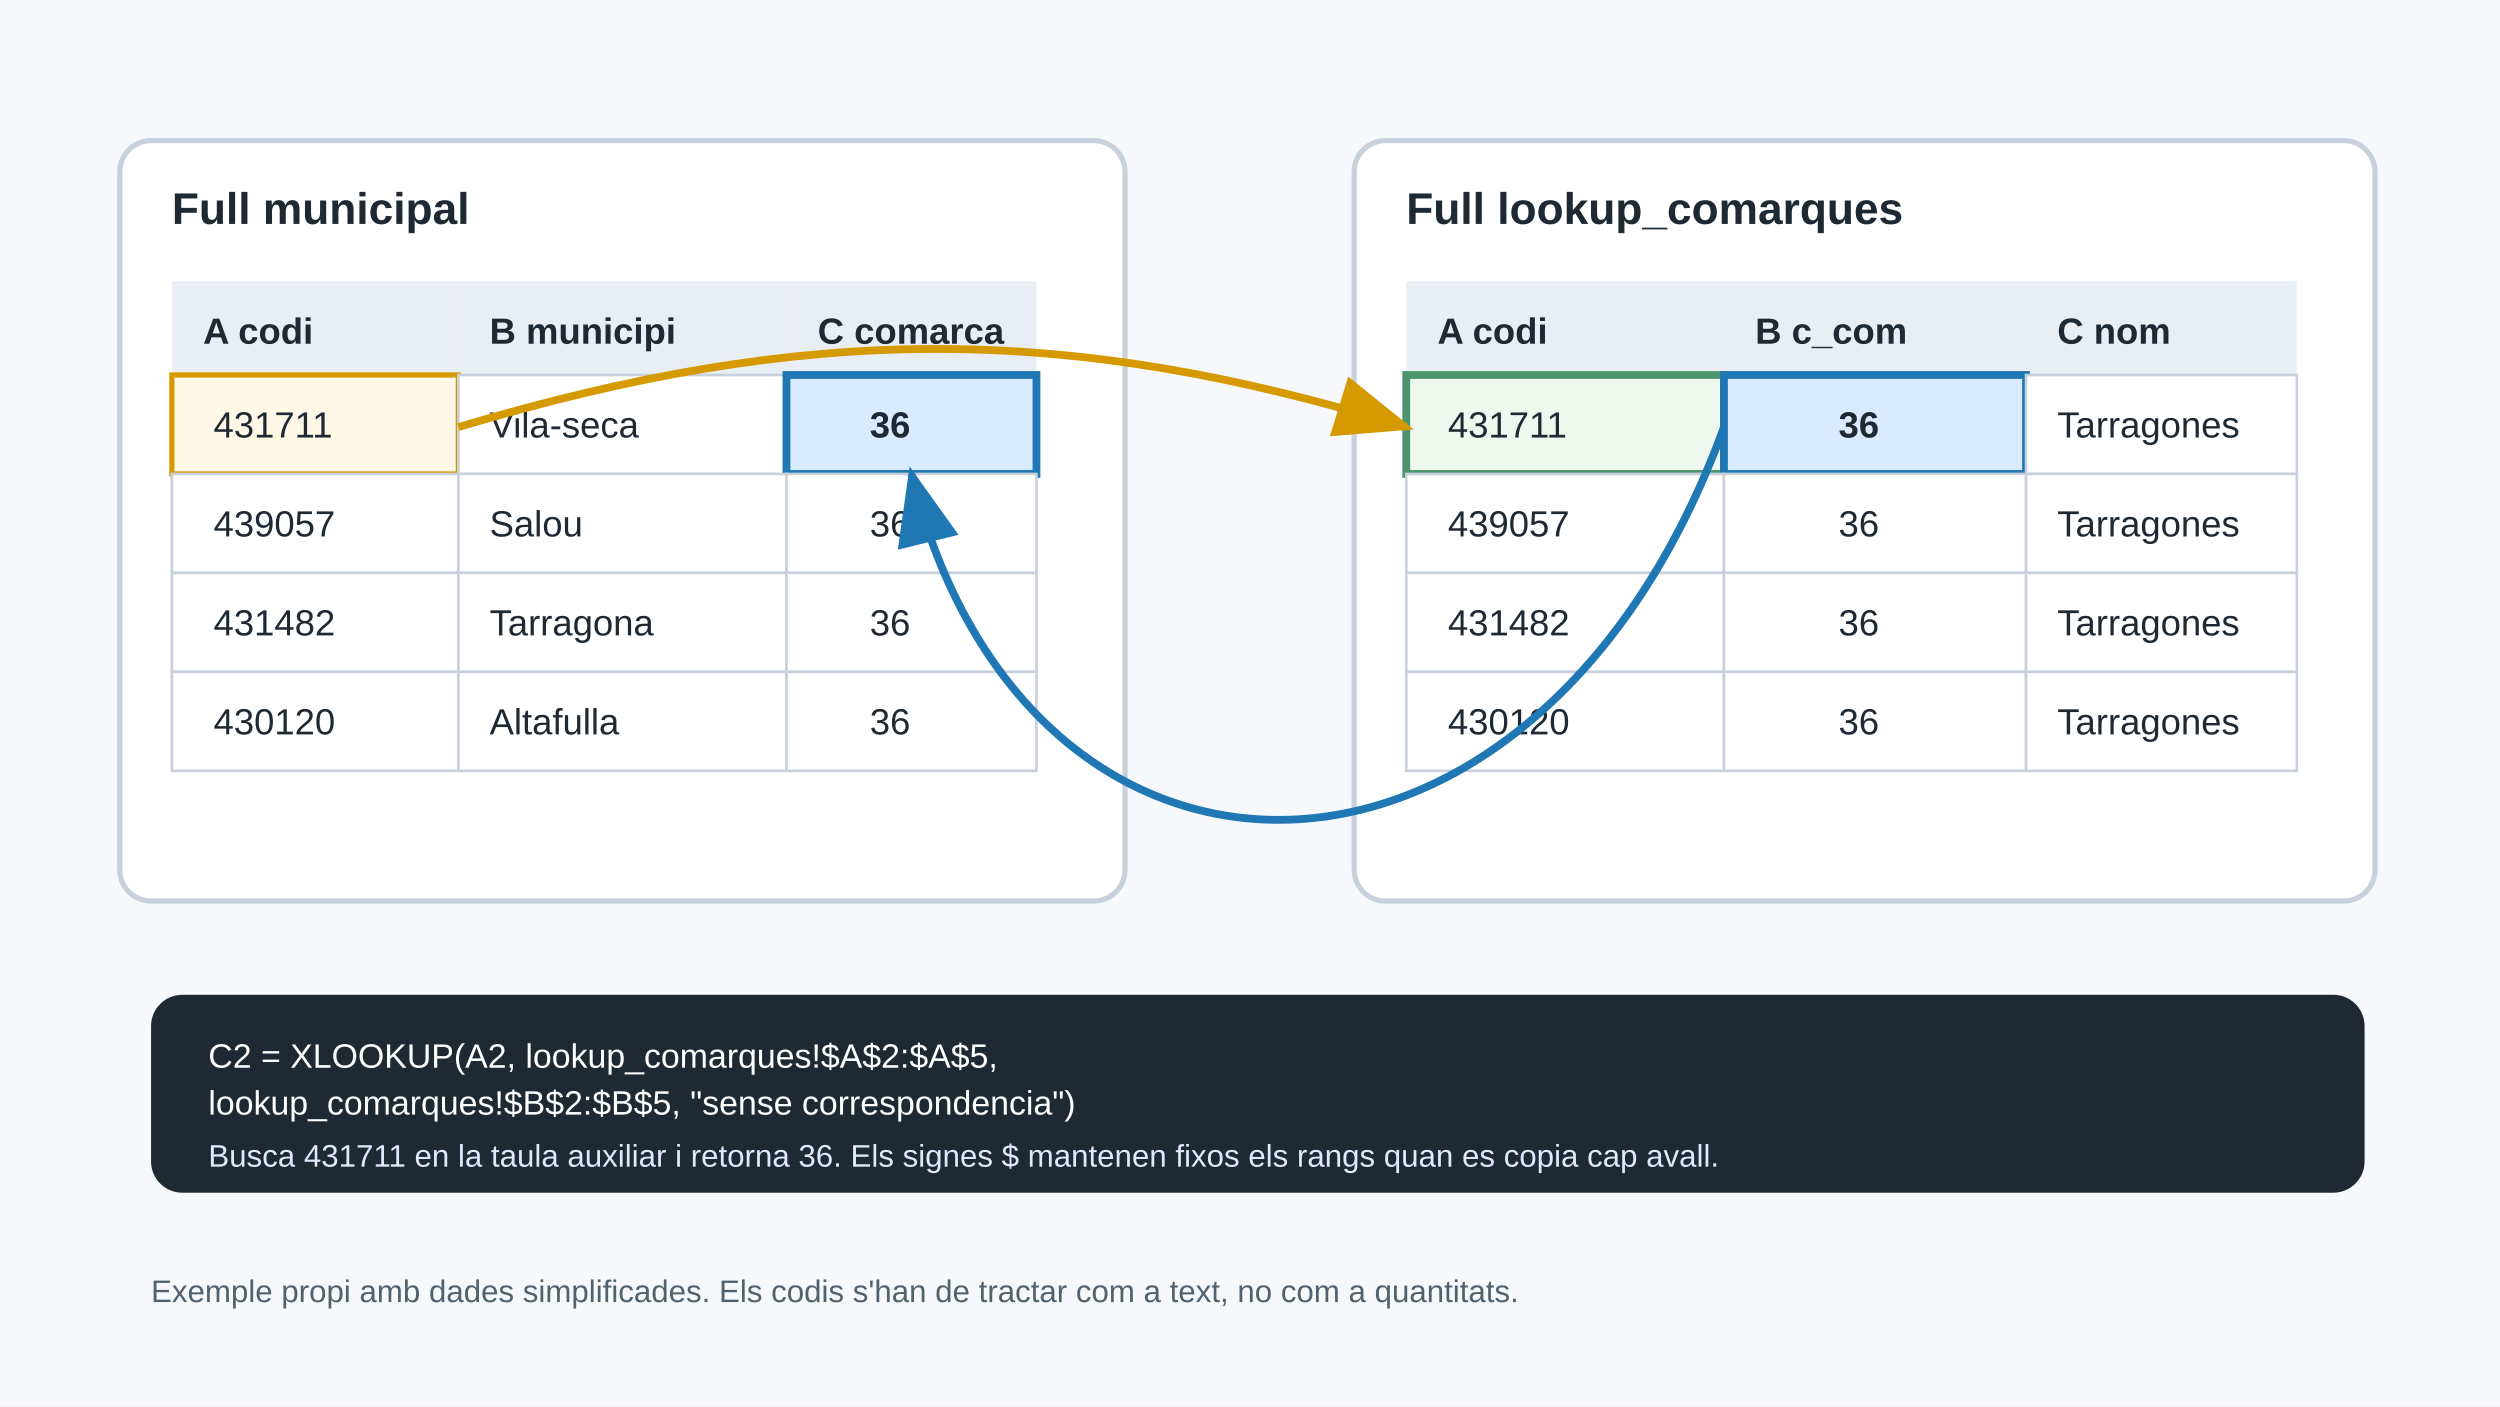
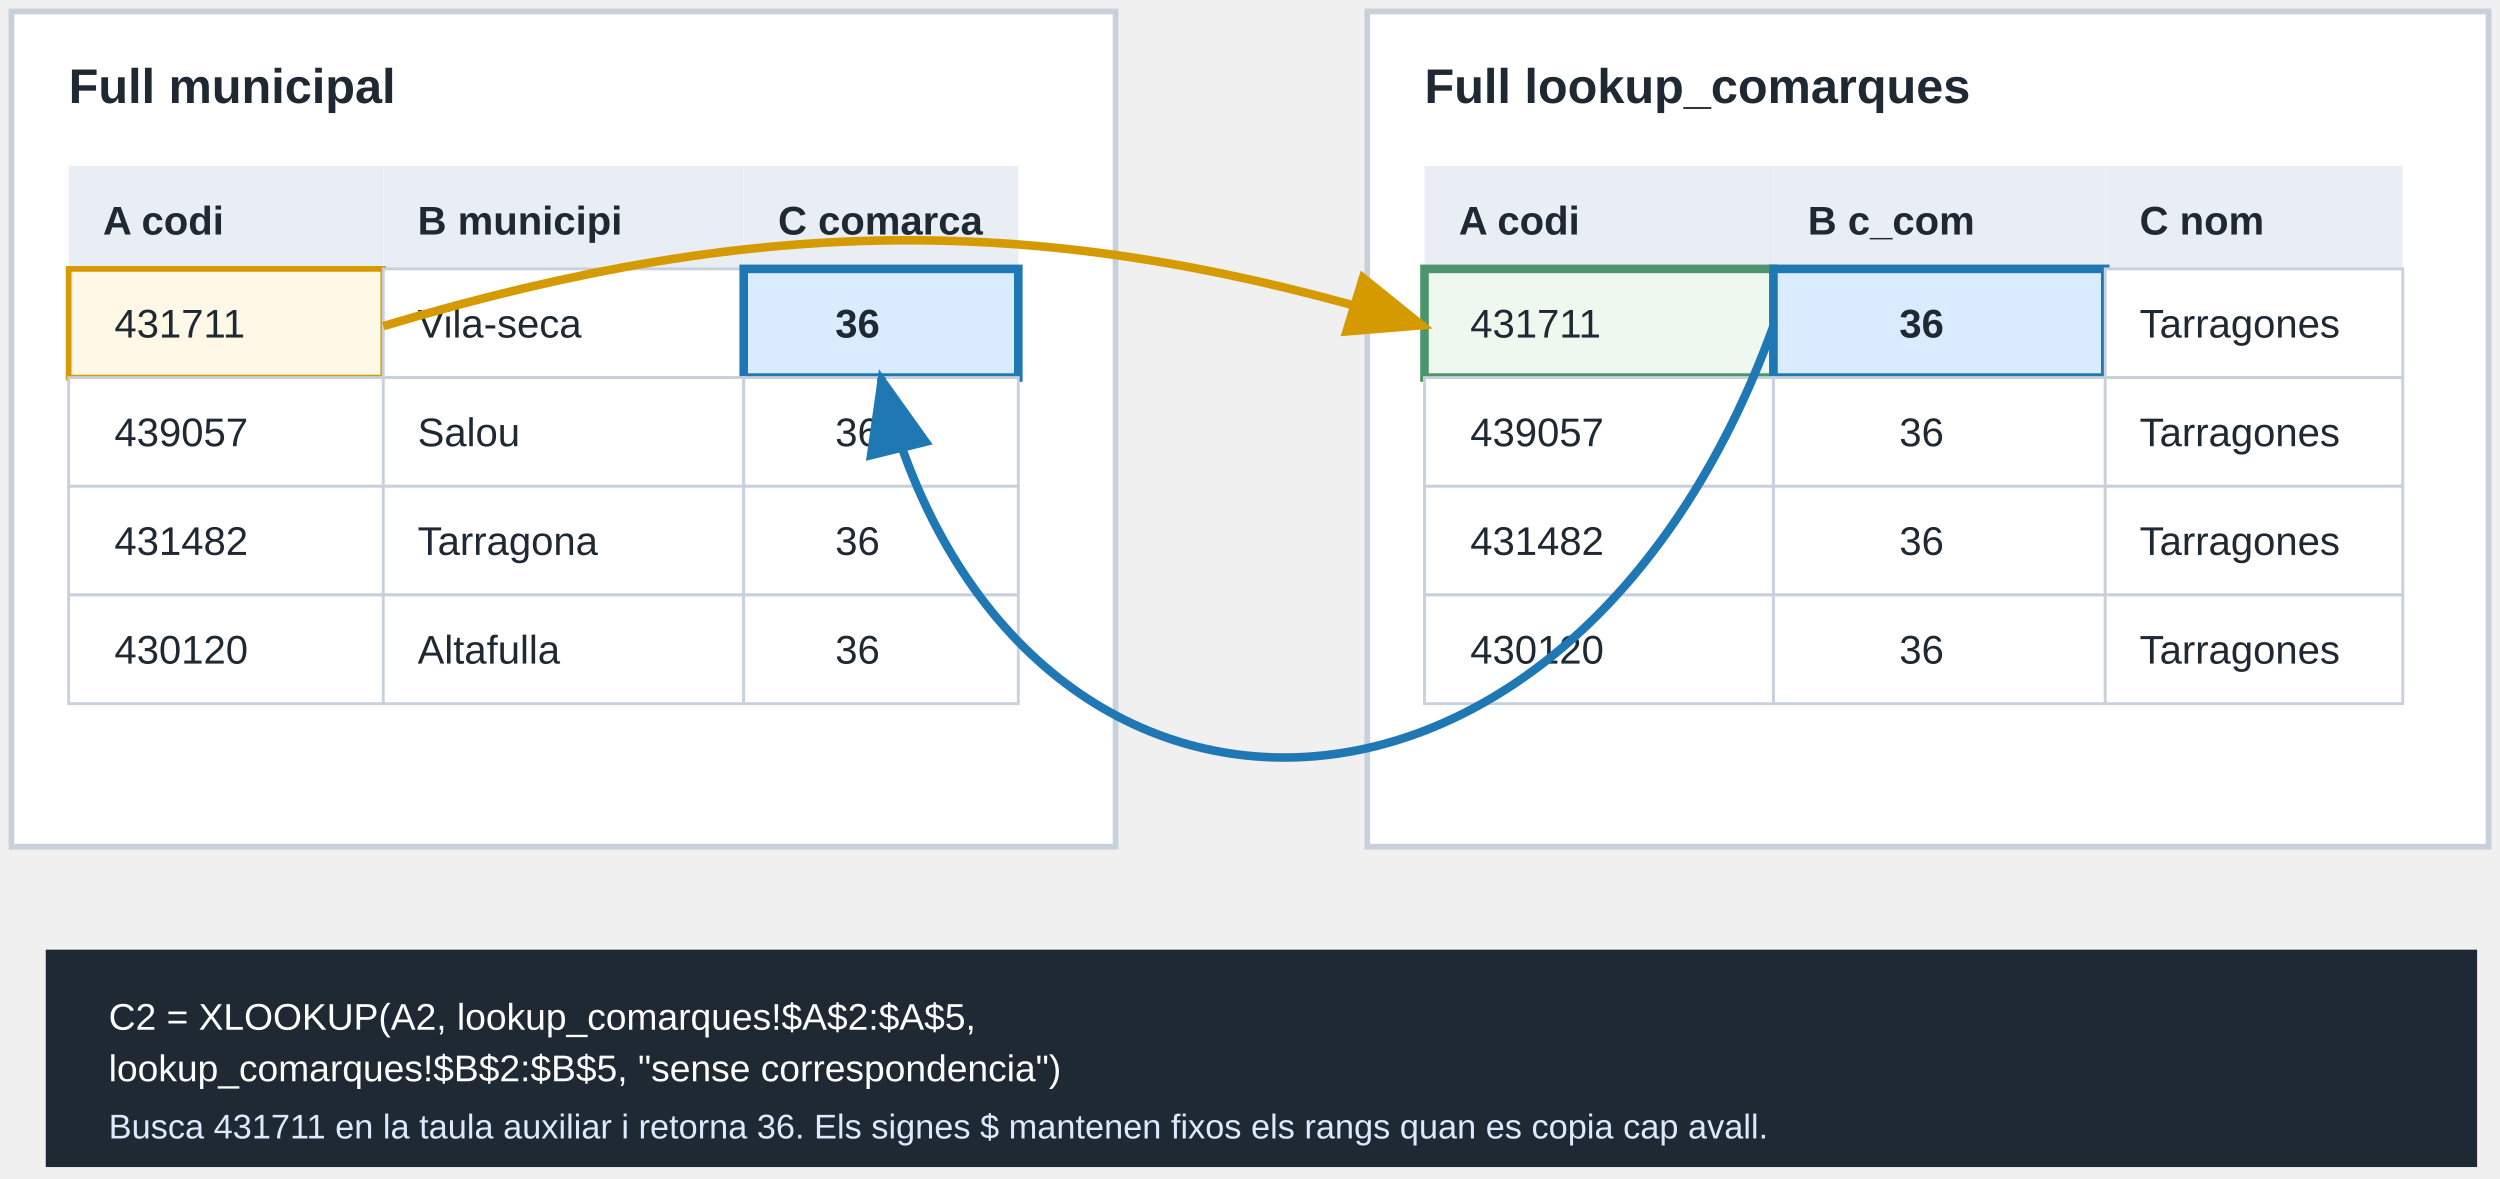
- <svg xmlns="http://www.w3.org/2000/svg" width="960" height="540" viewBox="0 0 960 540" role="img" aria-labelledby="title desc">
+ <svg xmlns="http://www.w3.org/2000/svg" width="874" height="412" viewBox="42 50 874 412" role="img" aria-labelledby="title desc">
  <defs>
    <style>
-       .bg{fill:#f6f8fb}.panel{fill:#fff;stroke:#c8d0dc;stroke-width:2}.header{fill:#e9eef5}.cell{fill:#fff;stroke:#c8d0dc}.key{fill:#fff8e6;stroke:#d49a00;stroke-width:2}.match{fill:#eef8ee;stroke:#4c956c;stroke-width:3}.result{fill:#d9ecff;stroke:#1f78b4;stroke-width:3}.formula{fill:#1f2933}.formula-text{font-family:Arial, sans-serif;fill:#ffffff;font-size:13px}.formula-sub{font-family:Arial, sans-serif;fill:#dbeafe;font-size:12px}.text{font-family:Arial, sans-serif;fill:#1f2933;font-size:17px}.small{font-size:14px}.tiny{font-size:12px}.label{font-weight:700}.mono{font-family:Arial, sans-serif}.muted{fill:#52616f}.arrow{stroke:#d49a00;stroke-width:3;fill:none;marker-end:url(#arrow)}.arrow2{stroke:#1f78b4;stroke-width:3;fill:none;marker-end:url(#arrow2)}
+       .panel{fill:#fff;stroke:#c8d0dc;stroke-width:2}.header{fill:#e9eef5}.cell{fill:#fff;stroke:#c8d0dc}.key{fill:#fff8e6;stroke:#d49a00;stroke-width:2}.match{fill:#eef8ee;stroke:#4c956c;stroke-width:3}.result{fill:#d9ecff;stroke:#1f78b4;stroke-width:3}.formula{fill:#1f2933}.formula-text{font-family:Arial, sans-serif;fill:#ffffff;font-size:13px}.formula-sub{font-family:Arial, sans-serif;fill:#dbeafe;font-size:12px}.text{font-family:Arial, sans-serif;fill:#1f2933;font-size:17px}.small{font-size:14px}.tiny{font-size:12px}.label{font-weight:700}.mono{font-family:Arial, sans-serif}.muted{fill:#52616f}.arrow{stroke:#d49a00;stroke-width:3;fill:none;marker-end:url(#arrow)}.arrow2{stroke:#1f78b4;stroke-width:3;fill:none;marker-end:url(#arrow2)}
    </style>
    <marker id="arrow" markerWidth="10" markerHeight="8" refX="9" refY="4" orient="auto">
      <path d="M0,0 L10,4 L0,8 Z" fill="#d49a00" />
    </marker>
    <marker id="arrow2" markerWidth="10" markerHeight="8" refX="9" refY="4" orient="auto">
      <path d="M0,0 L10,4 L0,8 Z" fill="#1f78b4" />
    </marker>
  </defs>
-   <rect class="bg" width="960" height="540" />
-   <rect class="panel" x="46" y="54" width="386" height="292" rx="12" />
+   <rect class="panel" x="46" y="54" width="386" height="292" />
  <text class="text label" x="66" y="86">Full municipal</text>
  <rect class="header" x="66" y="108" width="110" height="36" />
  <rect class="header" x="176" y="108" width="126" height="36" />
  <rect class="header" x="302" y="108" width="96" height="36" />
  <text class="text small label" x="78" y="132">A codi</text>
  <text class="text small label" x="188" y="132">B municipi</text>
  <text class="text small label" x="314" y="132">C comarca</text>
  <rect class="key" x="66" y="144" width="110" height="38" />
  <rect class="cell" x="176" y="144" width="126" height="38" />
  <rect class="result" x="302" y="144" width="96" height="38" />
  <text class="text small mono" x="82" y="168">431711</text>
  <text class="text small" x="188" y="168">Vila-seca</text>
  <text class="text small label" x="334" y="168">36</text>
  <rect class="cell" x="66" y="182" width="110" height="38" />
  <rect class="cell" x="176" y="182" width="126" height="38" />
  <rect class="cell" x="302" y="182" width="96" height="38" />
  <text class="text small mono" x="82" y="206">439057</text>
  <text class="text small" x="188" y="206">Salou</text>
  <text class="text small" x="334" y="206">36</text>
  <rect class="cell" x="66" y="220" width="110" height="38" />
  <rect class="cell" x="176" y="220" width="126" height="38" />
  <rect class="cell" x="302" y="220" width="96" height="38" />
  <text class="text small mono" x="82" y="244">431482</text>
  <text class="text small" x="188" y="244">Tarragona</text>
  <text class="text small" x="334" y="244">36</text>
  <rect class="cell" x="66" y="258" width="110" height="38" />
  <rect class="cell" x="176" y="258" width="126" height="38" />
  <rect class="cell" x="302" y="258" width="96" height="38" />
  <text class="text small mono" x="82" y="282">430120</text>
  <text class="text small" x="188" y="282">Altafulla</text>
  <text class="text small" x="334" y="282">36</text>
-   <rect class="panel" x="520" y="54" width="392" height="292" rx="12" />
+   <rect class="panel" x="520" y="54" width="392" height="292" />
  <text class="text label" x="540" y="86">Full lookup_comarques</text>
  <rect class="header" x="540" y="108" width="122" height="36" />
  <rect class="header" x="662" y="108" width="116" height="36" />
  <rect class="header" x="778" y="108" width="104" height="36" />
  <text class="text small label" x="552" y="132">A codi</text>
  <text class="text small label" x="674" y="132">B c_com</text>
  <text class="text small label" x="790" y="132">C nom</text>
  <rect class="match" x="540" y="144" width="122" height="38" />
  <rect class="result" x="662" y="144" width="116" height="38" />
  <rect class="cell" x="778" y="144" width="104" height="38" />
  <text class="text small mono" x="556" y="168">431711</text>
  <text class="text small label" x="706" y="168">36</text>
  <text class="text small" x="790" y="168">Tarragones</text>
  <rect class="cell" x="540" y="182" width="122" height="38" />
  <rect class="cell" x="662" y="182" width="116" height="38" />
  <rect class="cell" x="778" y="182" width="104" height="38" />
  <text class="text small mono" x="556" y="206">439057</text>
  <text class="text small" x="706" y="206">36</text>
  <text class="text small" x="790" y="206">Tarragones</text>
  <rect class="cell" x="540" y="220" width="122" height="38" />
  <rect class="cell" x="662" y="220" width="116" height="38" />
  <rect class="cell" x="778" y="220" width="104" height="38" />
  <text class="text small mono" x="556" y="244">431482</text>
  <text class="text small" x="706" y="244">36</text>
  <text class="text small" x="790" y="244">Tarragones</text>
  <rect class="cell" x="540" y="258" width="122" height="38" />
  <rect class="cell" x="662" y="258" width="116" height="38" />
  <rect class="cell" x="778" y="258" width="104" height="38" />
  <text class="text small mono" x="556" y="282">430120</text>
  <text class="text small" x="706" y="282">36</text>
  <text class="text small" x="790" y="282">Tarragones</text>
  <path class="arrow" d="M176 164 C310 124 410 124 540 164" />
  <path class="arrow2" d="M662 164 C590 362 394 362 350 182" />
-   <rect class="formula" x="58" y="382" width="850" height="76" rx="12" />
+   <rect class="formula" x="58" y="382" width="850" height="76" />
  <text class="formula-text" x="80" y="410">C2 = XLOOKUP(A2, lookup_comarques!$A$2:$A$5,</text>
  <text class="formula-text" x="80" y="428">lookup_comarques!$B$2:$B$5, "sense correspondencia")</text>
  <text class="formula-sub" x="80" y="448">Busca 431711 en la taula auxiliar i retorna 36. Els signes $ mantenen fixos els rangs quan es copia cap avall.</text>
-   <text class="text tiny muted" x="58" y="500">Exemple propi amb dades simplificades. Els codis s'han de tractar com a text, no com a quantitats.</text>
</svg>
